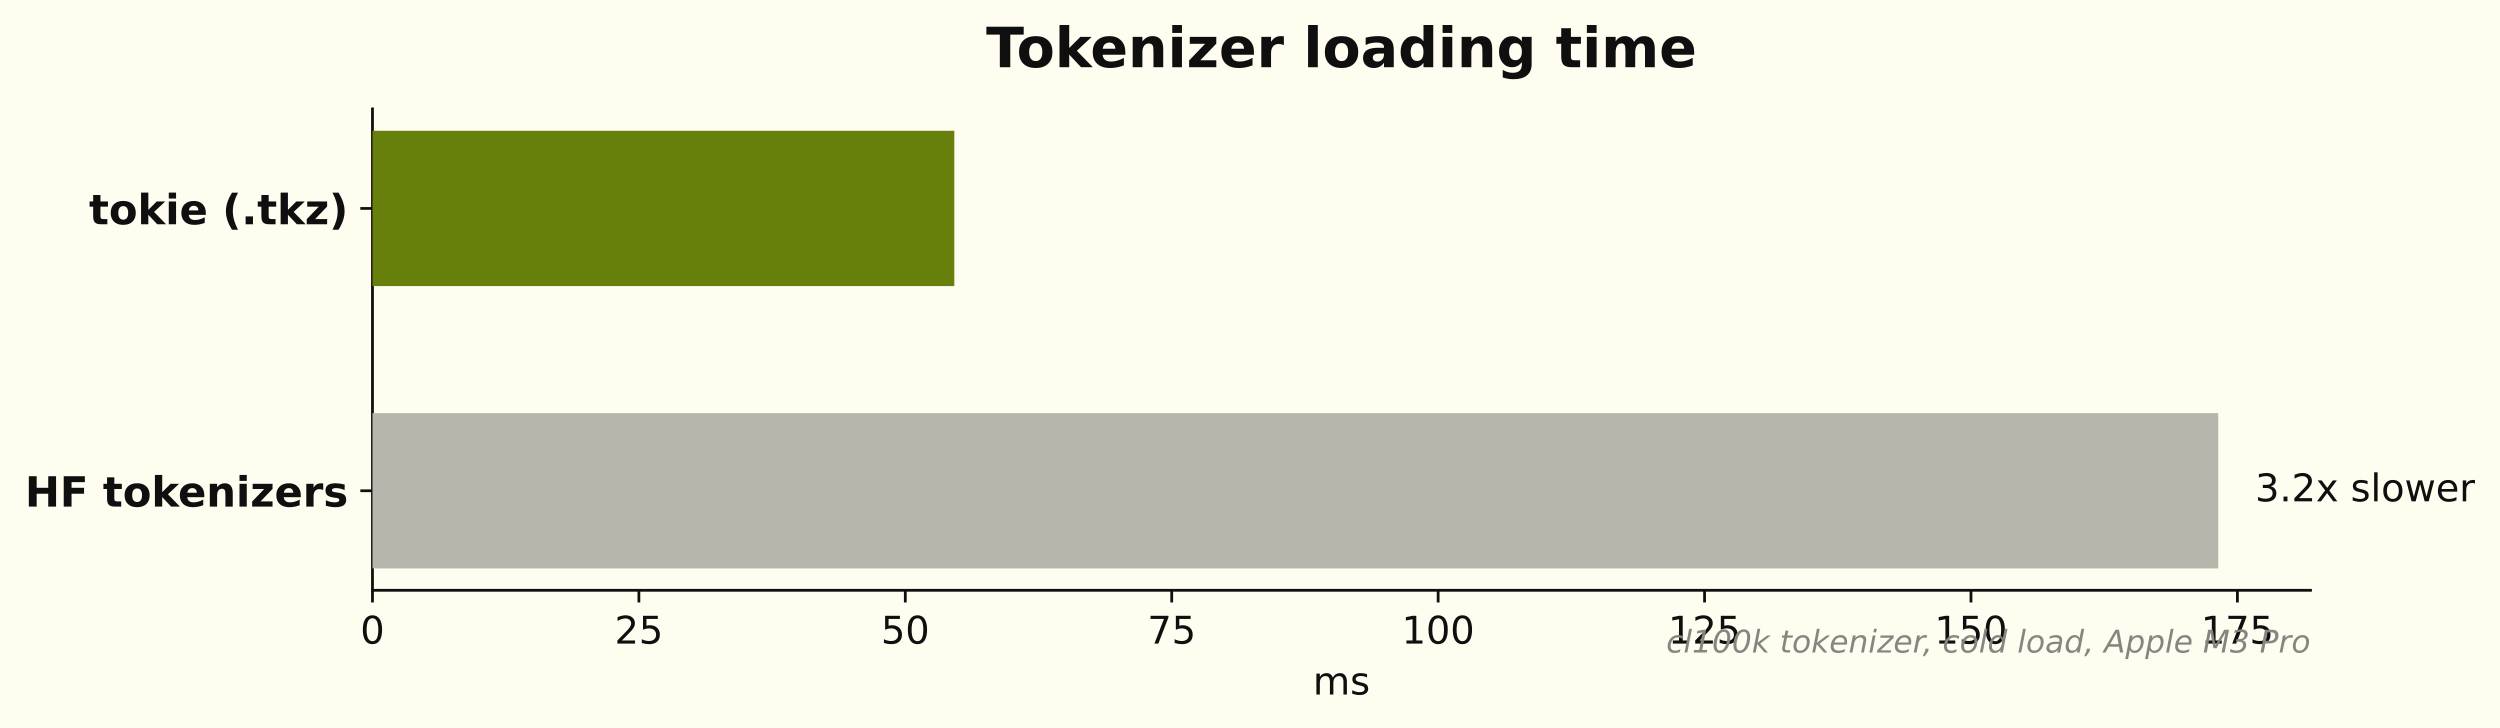
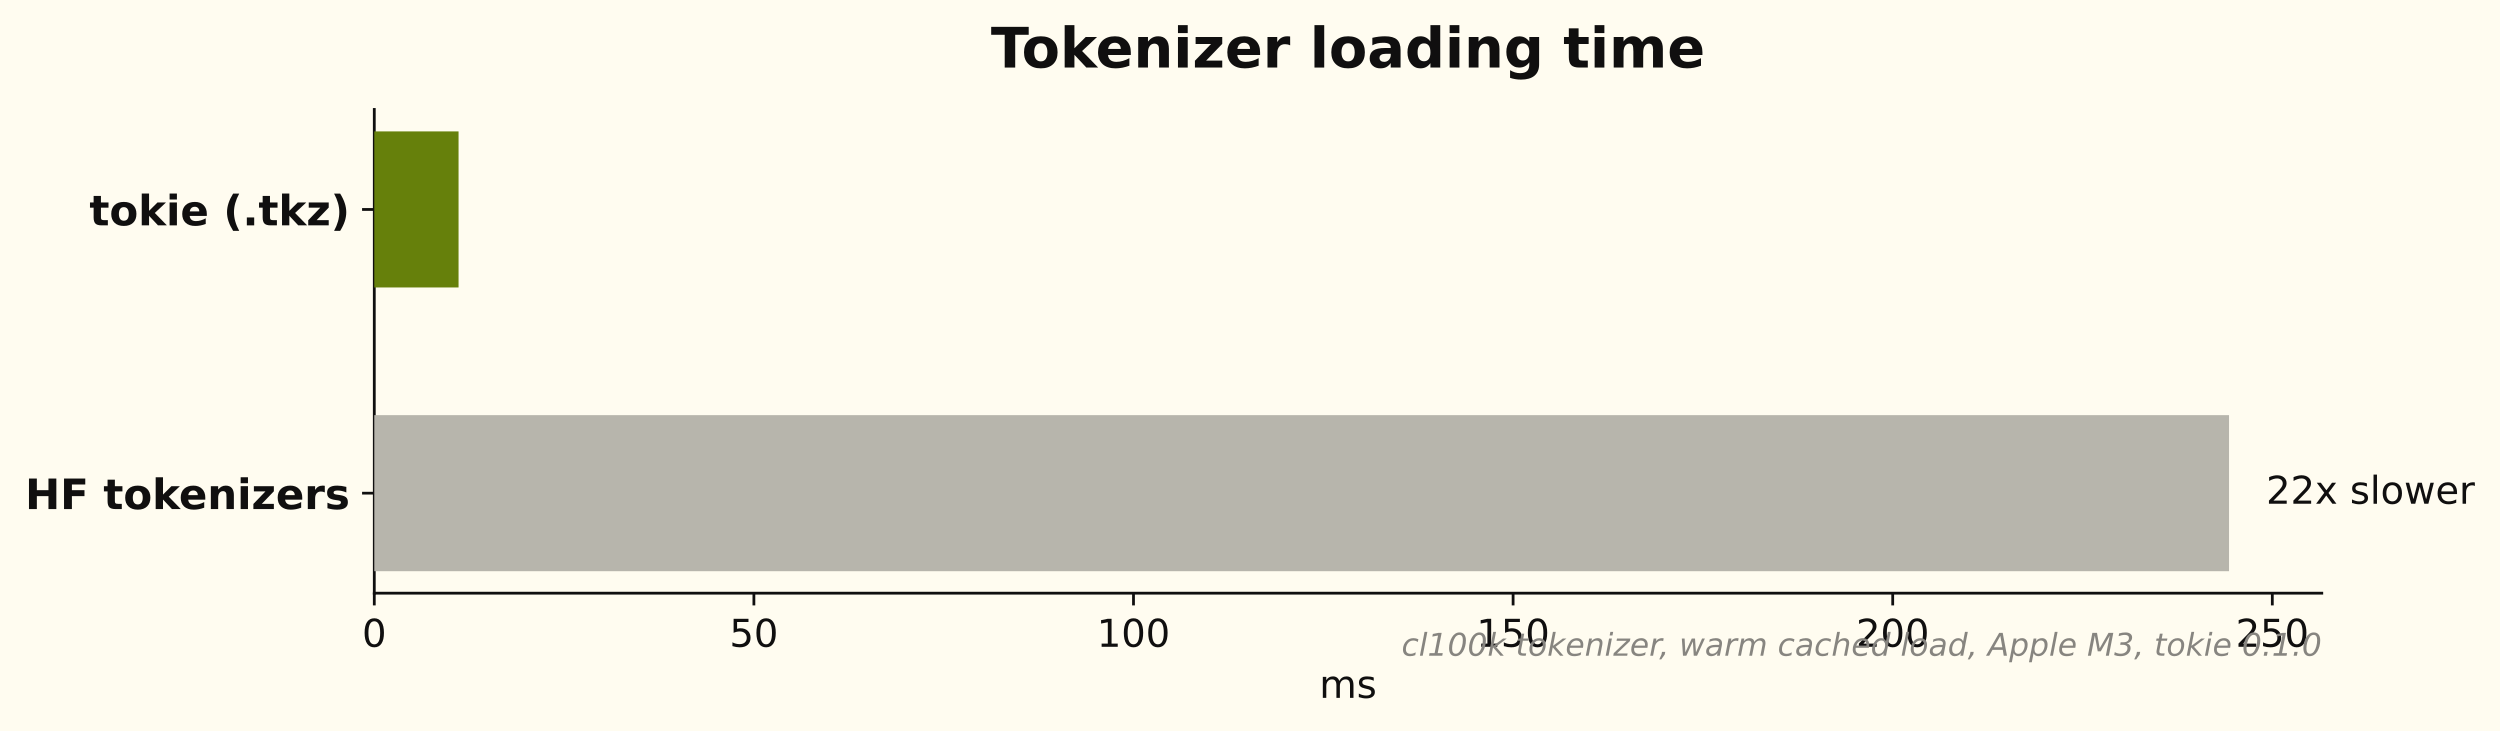
- <svg xmlns="http://www.w3.org/2000/svg" xmlns:xlink="http://www.w3.org/1999/xlink" width="719.802pt" height="209.449pt" viewBox="0 0 719.802 209.449" version="1.1">
+ <svg xmlns="http://www.w3.org/2000/svg" xmlns:xlink="http://www.w3.org/1999/xlink" width="716.306pt" height="209.449pt" viewBox="0 0 716.306 209.449" version="1.1">
  <defs>
    <style type="text/css">*{stroke-linejoin: round; stroke-linecap: butt}</style>
  </defs>
  <g id="figure_1">
    <g id="patch_1">
-       <path d="M 0 209.449  L 719.802 209.449  L 719.802 0  L 0 0  z " style="fill: #fffcf0" />
+       <path d="M 0 209.449  L 716.306 209.449  L 716.306 0  L 0 0  z " style="fill: #fffcf0" />
    </g>
    <g id="axes_1">
      <g id="patch_2">
        <path d="M 107.241 169.958  L 665.241 169.958  L 665.241 31.358  L 107.241 31.358  z " style="fill: #fffcf0" />
      </g>
      <g id="matplotlib.axis_1">
        <g id="xtick_1">
          <g id="line2d_1">
            <defs>
-               <path id="me0735b9b20" d="M 0 0  L 0 3.5  " style="stroke: #100f0f; stroke-width: 0.8" />
+               <path id="m405cd6189f" d="M 0 0  L 0 3.5  " style="stroke: #100f0f; stroke-width: 0.8" />
            </defs>
            <g>
-               <use xlink:href="#me0735b9b20" x="107.241" y="169.958" style="fill: #100f0f; stroke: #100f0f; stroke-width: 0.8" />
+               <use xlink:href="#m405cd6189f" x="107.241" y="169.958" style="fill: #100f0f; stroke: #100f0f; stroke-width: 0.8" />
            </g>
          </g>
          <g id="text_1">
            <g style="fill: #100f0f" transform="translate(103.7419 185.3158) scale(0.11 -0.11)">
              <defs>
                <path id="DejaVuSans-30" d="M 2034 4250  Q 1547 4250 1301 3770  Q 1056 3291 1056 2328  Q 1056 1369 1301 889  Q 1547 409 2034 409  Q 2525 409 2770 889  Q 3016 1369 3016 2328  Q 3016 3291 2770 3770  Q 2525 4250 2034 4250  z M 2034 4750  Q 2819 4750 3233 4129  Q 3647 3509 3647 2328  Q 3647 1150 3233 529  Q 2819 -91 2034 -91  Q 1250 -91 836 529  Q 422 1150 422 2328  Q 422 3509 836 4129  Q 1250 4750 2034 4750  z " transform="scale(0.015625)" />
              </defs>
              <use xlink:href="#DejaVuSans-30" />
            </g>
          </g>
        </g>
        <g id="xtick_2">
          <g id="line2d_2">
            <g>
-               <use xlink:href="#me0735b9b20" x="183.949" y="169.958" style="fill: #100f0f; stroke: #100f0f; stroke-width: 0.8" />
+               <use xlink:href="#m405cd6189f" x="216.007" y="169.958" style="fill: #100f0f; stroke: #100f0f; stroke-width: 0.8" />
            </g>
          </g>
          <g id="text_2">
-             <g style="fill: #100f0f" transform="translate(176.9499 185.3158) scale(0.11 -0.11)">
-               <defs>
-                 <path id="DejaVuSans-32" d="M 1228 531  L 3431 531  L 3431 0  L 469 0  L 469 531  Q 828 903 1448 1529  Q 2069 2156 2228 2338  Q 2531 2678 2651 2914  Q 2772 3150 2772 3378  Q 2772 3750 2511 3984  Q 2250 4219 1831 4219  Q 1534 4219 1204 4116  Q 875 4013 500 3803  L 500 4441  Q 881 4594 1212 4672  Q 1544 4750 1819 4750  Q 2544 4750 2975 4387  Q 3406 4025 3406 3419  Q 3406 3131 3298 2873  Q 3191 2616 2906 2266  Q 2828 2175 2409 1742  Q 1991 1309 1228 531  z " transform="scale(0.015625)" />
+             <g style="fill: #100f0f" transform="translate(209.0081 185.3158) scale(0.11 -0.11)">
+               <defs>
                <path id="DejaVuSans-35" d="M 691 4666  L 3169 4666  L 3169 4134  L 1269 4134  L 1269 2991  Q 1406 3038 1543 3061  Q 1681 3084 1819 3084  Q 2600 3084 3056 2656  Q 3513 2228 3513 1497  Q 3513 744 3044 326  Q 2575 -91 1722 -91  Q 1428 -91 1123 -41  Q 819 9 494 109  L 494 744  Q 775 591 1075 516  Q 1375 441 1709 441  Q 2250 441 2565 725  Q 2881 1009 2881 1497  Q 2881 1984 2565 2268  Q 2250 2553 1709 2553  Q 1456 2553 1204 2497  Q 953 2441 691 2322  L 691 4666  z " transform="scale(0.015625)" />
              </defs>
-               <use xlink:href="#DejaVuSans-32" />
-               <use xlink:href="#DejaVuSans-35" transform="translate(63.62305 0)" />
+               <use xlink:href="#DejaVuSans-35" />
+               <use xlink:href="#DejaVuSans-30" transform="translate(63.62305 0)" />
            </g>
          </g>
        </g>
        <g id="xtick_3">
          <g id="line2d_3">
            <g>
-               <use xlink:href="#me0735b9b20" x="260.656" y="169.958" style="fill: #100f0f; stroke: #100f0f; stroke-width: 0.8" />
+               <use xlink:href="#m405cd6189f" x="324.772" y="169.958" style="fill: #100f0f; stroke: #100f0f; stroke-width: 0.8" />
            </g>
          </g>
          <g id="text_3">
-             <g style="fill: #100f0f" transform="translate(253.6572 185.3158) scale(0.11 -0.11)">
-               <use xlink:href="#DejaVuSans-35" />
-               <use xlink:href="#DejaVuSans-30" transform="translate(63.62305 0)" />
-             </g>
-           </g>
-         </g>
-         <g id="xtick_4">
-           <g id="line2d_4">
-             <g>
-               <use xlink:href="#me0735b9b20" x="337.363" y="169.958" style="fill: #100f0f; stroke: #100f0f; stroke-width: 0.8" />
-             </g>
-           </g>
-           <g id="text_4">
-             <g style="fill: #100f0f" transform="translate(330.3646 185.3158) scale(0.11 -0.11)">
-               <defs>
-                 <path id="DejaVuSans-37" d="M 525 4666  L 3525 4666  L 3525 4397  L 1831 0  L 1172 0  L 2766 4134  L 525 4134  L 525 4666  z " transform="scale(0.015625)" />
-               </defs>
-               <use xlink:href="#DejaVuSans-37" />
-               <use xlink:href="#DejaVuSans-35" transform="translate(63.62305 0)" />
-             </g>
-           </g>
-         </g>
-         <g id="xtick_5">
-           <g id="line2d_5">
-             <g>
-               <use xlink:href="#me0735b9b20" x="414.071" y="169.958" style="fill: #100f0f; stroke: #100f0f; stroke-width: 0.8" />
-             </g>
-           </g>
-           <g id="text_5">
-             <g style="fill: #100f0f" transform="translate(403.5726 185.3158) scale(0.11 -0.11)">
+             <g style="fill: #100f0f" transform="translate(314.2743 185.3158) scale(0.11 -0.11)">
              <defs>
                <path id="DejaVuSans-31" d="M 794 531  L 1825 531  L 1825 4091  L 703 3866  L 703 4441  L 1819 4666  L 2450 4666  L 2450 531  L 3481 531  L 3481 0  L 794 0  L 794 531  z " transform="scale(0.015625)" />
              </defs>
              <use xlink:href="#DejaVuSans-31" />
              <use xlink:href="#DejaVuSans-30" transform="translate(63.62305 0)" />
              <use xlink:href="#DejaVuSans-30" transform="translate(127.2461 0)" />
            </g>
          </g>
        </g>
-         <g id="xtick_6">
-           <g id="line2d_6">
-             <g>
-               <use xlink:href="#me0735b9b20" x="490.778" y="169.958" style="fill: #100f0f; stroke: #100f0f; stroke-width: 0.8" />
-             </g>
-           </g>
-           <g id="text_6">
-             <g style="fill: #100f0f" transform="translate(480.2799 185.3158) scale(0.11 -0.11)">
-               <use xlink:href="#DejaVuSans-31" />
-               <use xlink:href="#DejaVuSans-32" transform="translate(63.62305 0)" />
-               <use xlink:href="#DejaVuSans-35" transform="translate(127.2461 0)" />
-             </g>
-           </g>
-         </g>
-         <g id="xtick_7">
-           <g id="line2d_7">
-             <g>
-               <use xlink:href="#me0735b9b20" x="567.485" y="169.958" style="fill: #100f0f; stroke: #100f0f; stroke-width: 0.8" />
-             </g>
-           </g>
-           <g id="text_7">
-             <g style="fill: #100f0f" transform="translate(556.9873 185.3158) scale(0.11 -0.11)">
+         <g id="xtick_4">
+           <g id="line2d_4">
+             <g>
+               <use xlink:href="#m405cd6189f" x="433.538" y="169.958" style="fill: #100f0f; stroke: #100f0f; stroke-width: 0.8" />
+             </g>
+           </g>
+           <g id="text_4">
+             <g style="fill: #100f0f" transform="translate(423.0398 185.3158) scale(0.11 -0.11)">
              <use xlink:href="#DejaVuSans-31" />
              <use xlink:href="#DejaVuSans-35" transform="translate(63.62305 0)" />
              <use xlink:href="#DejaVuSans-30" transform="translate(127.2461 0)" />
            </g>
          </g>
        </g>
-         <g id="xtick_8">
-           <g id="line2d_8">
-             <g>
-               <use xlink:href="#me0735b9b20" x="644.193" y="169.958" style="fill: #100f0f; stroke: #100f0f; stroke-width: 0.8" />
-             </g>
-           </g>
-           <g id="text_8">
-             <g style="fill: #100f0f" transform="translate(633.6946 185.3158) scale(0.11 -0.11)">
-               <use xlink:href="#DejaVuSans-31" />
-               <use xlink:href="#DejaVuSans-37" transform="translate(63.62305 0)" />
-               <use xlink:href="#DejaVuSans-35" transform="translate(127.2461 0)" />
-             </g>
-           </g>
-         </g>
-         <g id="text_9">
+         <g id="xtick_5">
+           <g id="line2d_5">
+             <g>
+               <use xlink:href="#m405cd6189f" x="542.304" y="169.958" style="fill: #100f0f; stroke: #100f0f; stroke-width: 0.8" />
+             </g>
+           </g>
+           <g id="text_5">
+             <g style="fill: #100f0f" transform="translate(531.8054 185.3158) scale(0.11 -0.11)">
+               <defs>
+                 <path id="DejaVuSans-32" d="M 1228 531  L 3431 531  L 3431 0  L 469 0  L 469 531  Q 828 903 1448 1529  Q 2069 2156 2228 2338  Q 2531 2678 2651 2914  Q 2772 3150 2772 3378  Q 2772 3750 2511 3984  Q 2250 4219 1831 4219  Q 1534 4219 1204 4116  Q 875 4013 500 3803  L 500 4441  Q 881 4594 1212 4672  Q 1544 4750 1819 4750  Q 2544 4750 2975 4387  Q 3406 4025 3406 3419  Q 3406 3131 3298 2873  Q 3191 2616 2906 2266  Q 2828 2175 2409 1742  Q 1991 1309 1228 531  z " transform="scale(0.015625)" />
+               </defs>
+               <use xlink:href="#DejaVuSans-32" />
+               <use xlink:href="#DejaVuSans-30" transform="translate(63.62305 0)" />
+               <use xlink:href="#DejaVuSans-30" transform="translate(127.2461 0)" />
+             </g>
+           </g>
+         </g>
+         <g id="xtick_6">
+           <g id="line2d_6">
+             <g>
+               <use xlink:href="#m405cd6189f" x="651.069" y="169.958" style="fill: #100f0f; stroke: #100f0f; stroke-width: 0.8" />
+             </g>
+           </g>
+           <g id="text_6">
+             <g style="fill: #100f0f" transform="translate(640.571 185.3158) scale(0.11 -0.11)">
+               <use xlink:href="#DejaVuSans-32" />
+               <use xlink:href="#DejaVuSans-35" transform="translate(63.62305 0)" />
+               <use xlink:href="#DejaVuSans-30" transform="translate(127.2461 0)" />
+             </g>
+           </g>
+         </g>
+         <g id="text_7">
          <g style="fill: #100f0f" transform="translate(378.0188 199.9617) scale(0.11 -0.11)">
            <defs>
              <path id="DejaVuSans-6d" d="M 3328 2828  Q 3544 3216 3844 3400  Q 4144 3584 4550 3584  Q 5097 3584 5394 3201  Q 5691 2819 5691 2113  L 5691 0  L 5113 0  L 5113 2094  Q 5113 2597 4934 2840  Q 4756 3084 4391 3084  Q 3944 3084 3684 2787  Q 3425 2491 3425 1978  L 3425 0  L 2847 0  L 2847 2094  Q 2847 2600 2669 2842  Q 2491 3084 2119 3084  Q 1678 3084 1418 2786  Q 1159 2488 1159 1978  L 1159 0  L 581 0  L 581 3500  L 1159 3500  L 1159 2956  Q 1356 3278 1631 3431  Q 1906 3584 2284 3584  Q 2666 3584 2933 3390  Q 3200 3197 3328 2828  z " transform="scale(0.015625)" />
              <path id="DejaVuSans-73" d="M 2834 3397  L 2834 2853  Q 2591 2978 2328 3040  Q 2066 3103 1784 3103  Q 1356 3103 1142 2972  Q 928 2841 928 2578  Q 928 2378 1081 2264  Q 1234 2150 1697 2047  L 1894 2003  Q 2506 1872 2764 1633  Q 3022 1394 3022 966  Q 3022 478 2636 193  Q 2250 -91 1575 -91  Q 1294 -91 989 -36  Q 684 19 347 128  L 347 722  Q 666 556 975 473  Q 1284 391 1588 391  Q 1994 391 2212 530  Q 2431 669 2431 922  Q 2431 1156 2273 1281  Q 2116 1406 1581 1522  L 1381 1569  Q 847 1681 609 1914  Q 372 2147 372 2553  Q 372 3047 722 3315  Q 1072 3584 1716 3584  Q 2034 3584 2315 3537  Q 2597 3491 2834 3397  z " transform="scale(0.015625)" />
            </defs>
            <use xlink:href="#DejaVuSans-6d" />
            <use xlink:href="#DejaVuSans-73" transform="translate(97.41211 0)" />
          </g>
        </g>
      </g>
      <g id="matplotlib.axis_2">
        <g id="ytick_1">
-           <g id="line2d_9">
+           <g id="line2d_7">
            <defs>
-               <path id="m77c0d392b8" d="M 0 0  L -3.5 0  " style="stroke: #100f0f; stroke-width: 0.8" />
+               <path id="mdc8de00a93" d="M 0 0  L -3.5 0  " style="stroke: #100f0f; stroke-width: 0.8" />
            </defs>
            <g>
-               <use xlink:href="#m77c0d392b8" x="107.241" y="60.012" style="fill: #100f0f; stroke: #100f0f; stroke-width: 0.8" />
-             </g>
-           </g>
-           <g id="text_10">
+               <use xlink:href="#mdc8de00a93" x="107.241" y="60.012" style="fill: #100f0f; stroke: #100f0f; stroke-width: 0.8" />
+             </g>
+           </g>
+           <g id="text_8">
            <g style="fill: #100f0f" transform="translate(25.62375 64.5714) scale(0.12 -0.12)">
              <defs>
                <path id="DejaVuSans-Bold-74" d="M 1759 4494  L 1759 3500  L 2913 3500  L 2913 2700  L 1759 2700  L 1759 1216  Q 1759 972 1856 886  Q 1953 800 2241 800  L 2816 800  L 2816 0  L 1856 0  Q 1194 0 917 276  Q 641 553 641 1216  L 641 2700  L 84 2700  L 84 3500  L 641 3500  L 641 4494  L 1759 4494  z " transform="scale(0.015625)" />
                <path id="DejaVuSans-Bold-6f" d="M 2203 2784  Q 1831 2784 1636 2517  Q 1441 2250 1441 1747  Q 1441 1244 1636 976  Q 1831 709 2203 709  Q 2569 709 2762 976  Q 2956 1244 2956 1747  Q 2956 2250 2762 2517  Q 2569 2784 2203 2784  z M 2203 3584  Q 3106 3584 3614 3096  Q 4122 2609 4122 1747  Q 4122 884 3614 396  Q 3106 -91 2203 -91  Q 1297 -91 786 396  Q 275 884 275 1747  Q 275 2609 786 3096  Q 1297 3584 2203 3584  z " transform="scale(0.015625)" />
                <path id="DejaVuSans-Bold-6b" d="M 538 4863  L 1656 4863  L 1656 2216  L 2944 3500  L 4244 3500  L 2534 1894  L 4378 0  L 3022 0  L 1656 1459  L 1656 0  L 538 0  L 538 4863  z " transform="scale(0.015625)" />
                <path id="DejaVuSans-Bold-69" d="M 538 3500  L 1656 3500  L 1656 0  L 538 0  L 538 3500  z M 538 4863  L 1656 4863  L 1656 3950  L 538 3950  L 538 4863  z " transform="scale(0.015625)" />
                <path id="DejaVuSans-Bold-65" d="M 4031 1759  L 4031 1441  L 1416 1441  Q 1456 1047 1700 850  Q 1944 653 2381 653  Q 2734 653 3104 758  Q 3475 863 3866 1075  L 3866 213  Q 3469 63 3072 -14  Q 2675 -91 2278 -91  Q 1328 -91 801 392  Q 275 875 275 1747  Q 275 2603 792 3093  Q 1309 3584 2216 3584  Q 3041 3584 3536 3087  Q 4031 2591 4031 1759  z M 2881 2131  Q 2881 2450 2695 2645  Q 2509 2841 2209 2841  Q 1884 2841 1681 2658  Q 1478 2475 1428 2131  L 2881 2131  z " transform="scale(0.015625)" />
                <path id="DejaVuSans-Bold-20" transform="scale(0.015625)" />
                <path id="DejaVuSans-Bold-28" d="M 2413 -844  L 1484 -844  Q 1006 -72 778 623  Q 550 1319 550 2003  Q 550 2688 779 3389  Q 1009 4091 1484 4856  L 2413 4856  Q 2013 4116 1813 3408  Q 1613 2700 1613 2009  Q 1613 1319 1811 609  Q 2009 -100 2413 -844  z " transform="scale(0.015625)" />
                <path id="DejaVuSans-Bold-2e" d="M 653 1209  L 1778 1209  L 1778 0  L 653 0  L 653 1209  z " transform="scale(0.015625)" />
                <path id="DejaVuSans-Bold-7a" d="M 366 3500  L 3419 3500  L 3419 2719  L 1575 800  L 3419 800  L 3419 0  L 288 0  L 288 781  L 2131 2700  L 366 2700  L 366 3500  z " transform="scale(0.015625)" />
                <path id="DejaVuSans-Bold-29" d="M 513 -844  Q 913 -100 1113 609  Q 1313 1319 1313 2009  Q 1313 2700 1113 3408  Q 913 4116 513 4856  L 1441 4856  Q 1916 4091 2145 3389  Q 2375 2688 2375 2003  Q 2375 1319 2147 623  Q 1919 -72 1441 -844  L 513 -844  z " transform="scale(0.015625)" />
              </defs>
              <use xlink:href="#DejaVuSans-Bold-74" />
              <use xlink:href="#DejaVuSans-Bold-6f" transform="translate(47.80273 0)" />
              <use xlink:href="#DejaVuSans-Bold-6b" transform="translate(116.5039 0)" />
              <use xlink:href="#DejaVuSans-Bold-69" transform="translate(183.0078 0)" />
              <use xlink:href="#DejaVuSans-Bold-65" transform="translate(217.2852 0)" />
              <use xlink:href="#DejaVuSans-Bold-20" transform="translate(285.1074 0)" />
              <use xlink:href="#DejaVuSans-Bold-28" transform="translate(319.9219 0)" />
              <use xlink:href="#DejaVuSans-Bold-2e" transform="translate(365.625 0)" />
              <use xlink:href="#DejaVuSans-Bold-74" transform="translate(403.6133 0)" />
              <use xlink:href="#DejaVuSans-Bold-6b" transform="translate(451.416 0)" />
              <use xlink:href="#DejaVuSans-Bold-7a" transform="translate(517.9199 0)" />
              <use xlink:href="#DejaVuSans-Bold-29" transform="translate(576.123 0)" />
            </g>
          </g>
        </g>
        <g id="ytick_2">
-           <g id="line2d_10">
-             <g>
-               <use xlink:href="#m77c0d392b8" x="107.241" y="141.303" style="fill: #100f0f; stroke: #100f0f; stroke-width: 0.8" />
-             </g>
-           </g>
-           <g id="text_11">
+           <g id="line2d_8">
+             <g>
+               <use xlink:href="#mdc8de00a93" x="107.241" y="141.303" style="fill: #100f0f; stroke: #100f0f; stroke-width: 0.8" />
+             </g>
+           </g>
+           <g id="text_9">
            <g style="fill: #100f0f" transform="translate(7.2 145.8617) scale(0.12 -0.12)">
              <defs>
                <path id="DejaVuSans-Bold-48" d="M 588 4666  L 1791 4666  L 1791 2888  L 3566 2888  L 3566 4666  L 4769 4666  L 4769 0  L 3566 0  L 3566 1978  L 1791 1978  L 1791 0  L 588 0  L 588 4666  z " transform="scale(0.015625)" />
                <path id="DejaVuSans-Bold-46" d="M 588 4666  L 3834 4666  L 3834 3756  L 1791 3756  L 1791 2888  L 3713 2888  L 3713 1978  L 1791 1978  L 1791 0  L 588 0  L 588 4666  z " transform="scale(0.015625)" />
                <path id="DejaVuSans-Bold-6e" d="M 4056 2131  L 4056 0  L 2931 0  L 2931 347  L 2931 1631  Q 2931 2084 2911 2256  Q 2891 2428 2841 2509  Q 2775 2619 2662 2680  Q 2550 2741 2406 2741  Q 2056 2741 1856 2470  Q 1656 2200 1656 1722  L 1656 0  L 538 0  L 538 3500  L 1656 3500  L 1656 2988  Q 1909 3294 2193 3439  Q 2478 3584 2822 3584  Q 3428 3584 3742 3212  Q 4056 2841 4056 2131  z " transform="scale(0.015625)" />
                <path id="DejaVuSans-Bold-72" d="M 3138 2547  Q 2991 2616 2845 2648  Q 2700 2681 2553 2681  Q 2122 2681 1889 2404  Q 1656 2128 1656 1613  L 1656 0  L 538 0  L 538 3500  L 1656 3500  L 1656 2925  Q 1872 3269 2151 3426  Q 2431 3584 2822 3584  Q 2878 3584 2943 3579  Q 3009 3575 3134 3559  L 3138 2547  z " transform="scale(0.015625)" />
                <path id="DejaVuSans-Bold-73" d="M 3272 3391  L 3272 2541  Q 2913 2691 2578 2766  Q 2244 2841 1947 2841  Q 1628 2841 1473 2761  Q 1319 2681 1319 2516  Q 1319 2381 1436 2309  Q 1553 2238 1856 2203  L 2053 2175  Q 2913 2066 3209 1816  Q 3506 1566 3506 1031  Q 3506 472 3093 190  Q 2681 -91 1863 -91  Q 1516 -91 1145 -36  Q 775 19 384 128  L 384 978  Q 719 816 1070 734  Q 1422 653 1784 653  Q 2113 653 2278 743  Q 2444 834 2444 1013  Q 2444 1163 2330 1236  Q 2216 1309 1875 1350  L 1678 1375  Q 931 1469 631 1722  Q 331 1975 331 2491  Q 331 3047 712 3315  Q 1094 3584 1881 3584  Q 2191 3584 2531 3537  Q 2872 3491 3272 3391  z " transform="scale(0.015625)" />
              </defs>
              <use xlink:href="#DejaVuSans-Bold-48" />
              <use xlink:href="#DejaVuSans-Bold-46" transform="translate(83.69141 0)" />
              <use xlink:href="#DejaVuSans-Bold-20" transform="translate(152.002 0)" />
              <use xlink:href="#DejaVuSans-Bold-74" transform="translate(186.8164 0)" />
              <use xlink:href="#DejaVuSans-Bold-6f" transform="translate(234.6191 0)" />
              <use xlink:href="#DejaVuSans-Bold-6b" transform="translate(303.3203 0)" />
              <use xlink:href="#DejaVuSans-Bold-65" transform="translate(367.1992 0)" />
              <use xlink:href="#DejaVuSans-Bold-6e" transform="translate(435.0215 0)" />
              <use xlink:href="#DejaVuSans-Bold-69" transform="translate(506.2129 0)" />
              <use xlink:href="#DejaVuSans-Bold-7a" transform="translate(540.4902 0)" />
              <use xlink:href="#DejaVuSans-Bold-65" transform="translate(598.6934 0)" />
              <use xlink:href="#DejaVuSans-Bold-72" transform="translate(666.5156 0)" />
              <use xlink:href="#DejaVuSans-Bold-73" transform="translate(715.832 0)" />
            </g>
          </g>
        </g>
      </g>
      <g id="patch_3">
        <path d="M 107.241 169.958  L 107.241 31.358  " style="fill: none; stroke: #100f0f; stroke-width: 0.8; stroke-linejoin: miter; stroke-linecap: square" />
      </g>
      <g id="patch_4">
        <path d="M 107.241 169.958  L 665.241 169.958  " style="fill: none; stroke: #100f0f; stroke-width: 0.8; stroke-linejoin: miter; stroke-linecap: square" />
      </g>
      <g id="patch_5">
-         <path d="M 107.241 37.657  L 274.77 37.657  L 274.77 82.367  L 107.241 82.367  z " clip-path="url(#pfc7c81d314)" style="fill: #66800b" />
+         <path d="M 107.241 37.657  L 131.387 37.657  L 131.387 82.367  L 107.241 82.367  z " clip-path="url(#p22a12a3cf0)" style="fill: #66800b" />
      </g>
      <g id="patch_6">
-         <path d="M 107.241 118.948  L 638.67 118.948  L 638.67 163.657  L 107.241 163.657  z " clip-path="url(#pfc7c81d314)" style="fill: #b7b5ac" />
-       </g>
-       <g id="text_12">
+         <path d="M 107.241 118.948  L 638.67 118.948  L 638.67 163.657  L 107.241 163.657  z " clip-path="url(#p22a12a3cf0)" style="fill: #b7b5ac" />
+       </g>
+       <g id="text_10">
        <g style="fill: #100f0f" transform="translate(649.2984 144.338) scale(0.11 -0.11)">
          <defs>
-             <path id="DejaVuSans-33" d="M 2597 2516  Q 3050 2419 3304 2112  Q 3559 1806 3559 1356  Q 3559 666 3084 287  Q 2609 -91 1734 -91  Q 1441 -91 1130 -33  Q 819 25 488 141  L 488 750  Q 750 597 1062 519  Q 1375 441 1716 441  Q 2309 441 2620 675  Q 2931 909 2931 1356  Q 2931 1769 2642 2001  Q 2353 2234 1838 2234  L 1294 2234  L 1294 2753  L 1863 2753  Q 2328 2753 2575 2939  Q 2822 3125 2822 3475  Q 2822 3834 2567 4026  Q 2313 4219 1838 4219  Q 1578 4219 1281 4162  Q 984 4106 628 3988  L 628 4550  Q 988 4650 1302 4700  Q 1616 4750 1894 4750  Q 2613 4750 3031 4423  Q 3450 4097 3450 3541  Q 3450 3153 3228 2886  Q 3006 2619 2597 2516  z " transform="scale(0.015625)" />
-             <path id="DejaVuSans-2e" d="M 684 794  L 1344 794  L 1344 0  L 684 0  L 684 794  z " transform="scale(0.015625)" />
            <path id="DejaVuSans-78" d="M 3513 3500  L 2247 1797  L 3578 0  L 2900 0  L 1881 1375  L 863 0  L 184 0  L 1544 1831  L 300 3500  L 978 3500  L 1906 2253  L 2834 3500  L 3513 3500  z " transform="scale(0.015625)" />
            <path id="DejaVuSans-20" transform="scale(0.015625)" />
            <path id="DejaVuSans-6c" d="M 603 4863  L 1178 4863  L 1178 0  L 603 0  L 603 4863  z " transform="scale(0.015625)" />
            <path id="DejaVuSans-6f" d="M 1959 3097  Q 1497 3097 1228 2736  Q 959 2375 959 1747  Q 959 1119 1226 758  Q 1494 397 1959 397  Q 2419 397 2687 759  Q 2956 1122 2956 1747  Q 2956 2369 2687 2733  Q 2419 3097 1959 3097  z M 1959 3584  Q 2709 3584 3137 3096  Q 3566 2609 3566 1747  Q 3566 888 3137 398  Q 2709 -91 1959 -91  Q 1206 -91 779 398  Q 353 888 353 1747  Q 353 2609 779 3096  Q 1206 3584 1959 3584  z " transform="scale(0.015625)" />
            <path id="DejaVuSans-77" d="M 269 3500  L 844 3500  L 1563 769  L 2278 3500  L 2956 3500  L 3675 769  L 4391 3500  L 4966 3500  L 4050 0  L 3372 0  L 2619 2869  L 1863 0  L 1184 0  L 269 3500  z " transform="scale(0.015625)" />
            <path id="DejaVuSans-65" d="M 3597 1894  L 3597 1613  L 953 1613  Q 991 1019 1311 708  Q 1631 397 2203 397  Q 2534 397 2845 478  Q 3156 559 3463 722  L 3463 178  Q 3153 47 2828 -22  Q 2503 -91 2169 -91  Q 1331 -91 842 396  Q 353 884 353 1716  Q 353 2575 817 3079  Q 1281 3584 2069 3584  Q 2775 3584 3186 3129  Q 3597 2675 3597 1894  z M 3022 2063  Q 3016 2534 2758 2815  Q 2500 3097 2075 3097  Q 1594 3097 1305 2825  Q 1016 2553 972 2059  L 3022 2063  z " transform="scale(0.015625)" />
            <path id="DejaVuSans-72" d="M 2631 2963  Q 2534 3019 2420 3045  Q 2306 3072 2169 3072  Q 1681 3072 1420 2755  Q 1159 2438 1159 1844  L 1159 0  L 581 0  L 581 3500  L 1159 3500  L 1159 2956  Q 1341 3275 1631 3429  Q 1922 3584 2338 3584  Q 2397 3584 2469 3576  Q 2541 3569 2628 3553  L 2631 2963  z " transform="scale(0.015625)" />
          </defs>
-           <use xlink:href="#DejaVuSans-33" />
-           <use xlink:href="#DejaVuSans-2e" transform="translate(63.62305 0)" />
-           <use xlink:href="#DejaVuSans-32" transform="translate(95.41016 0)" />
-           <use xlink:href="#DejaVuSans-78" transform="translate(159.0332 0)" />
-           <use xlink:href="#DejaVuSans-20" transform="translate(218.2129 0)" />
-           <use xlink:href="#DejaVuSans-73" transform="translate(250 0)" />
-           <use xlink:href="#DejaVuSans-6c" transform="translate(302.0996 0)" />
-           <use xlink:href="#DejaVuSans-6f" transform="translate(329.8828 0)" />
-           <use xlink:href="#DejaVuSans-77" transform="translate(391.0645 0)" />
-           <use xlink:href="#DejaVuSans-65" transform="translate(472.8516 0)" />
-           <use xlink:href="#DejaVuSans-72" transform="translate(534.375 0)" />
-         </g>
-       </g>
-       <g id="text_13">
-         <g style="fill: #878580" transform="translate(479.7386 187.8841) scale(0.09 -0.09)">
+           <use xlink:href="#DejaVuSans-32" />
+           <use xlink:href="#DejaVuSans-32" transform="translate(63.62305 0)" />
+           <use xlink:href="#DejaVuSans-78" transform="translate(127.2461 0)" />
+           <use xlink:href="#DejaVuSans-20" transform="translate(186.4258 0)" />
+           <use xlink:href="#DejaVuSans-73" transform="translate(218.2129 0)" />
+           <use xlink:href="#DejaVuSans-6c" transform="translate(270.3125 0)" />
+           <use xlink:href="#DejaVuSans-6f" transform="translate(298.0957 0)" />
+           <use xlink:href="#DejaVuSans-77" transform="translate(359.2773 0)" />
+           <use xlink:href="#DejaVuSans-65" transform="translate(441.0645 0)" />
+           <use xlink:href="#DejaVuSans-72" transform="translate(502.5879 0)" />
+         </g>
+       </g>
+       <g id="text_11">
+         <g style="fill: #878580" transform="translate(401.5666 187.8841) scale(0.09 -0.09)">
          <defs>
            <path id="DejaVuSans-Oblique-63" d="M 3431 3366  L 3316 2797  Q 3109 2947 2876 3022  Q 2644 3097 2394 3097  Q 2119 3097 1870 3000  Q 1622 2903 1453 2725  Q 1184 2453 1037 2087  Q 891 1722 891 1331  Q 891 859 1127 628  Q 1363 397 1844 397  Q 2081 397 2348 469  Q 2616 541 2906 684  L 2797 116  Q 2547 13 2283 -39  Q 2019 -91 1741 -91  Q 1044 -91 669 257  Q 294 606 294 1253  Q 294 1797 489 2255  Q 684 2713 1069 3078  Q 1331 3328 1684 3456  Q 2038 3584 2456 3584  Q 2700 3584 2940 3529  Q 3181 3475 3431 3366  z " transform="scale(0.015625)" />
            <path id="DejaVuSans-Oblique-6c" d="M 1172 4863  L 1747 4863  L 800 0  L 225 0  L 1172 4863  z " transform="scale(0.015625)" />
            <path id="DejaVuSans-Oblique-31" d="M 416 531  L 1447 531  L 2144 4122  L 978 3897  L 1088 4441  L 2247 4666  L 2881 4666  L 2075 531  L 3103 531  L 3003 0  L 313 0  L 416 531  z " transform="scale(0.015625)" />
            <path id="DejaVuSans-Oblique-30" d="M 2444 4750  Q 3078 4750 3414 4328  Q 3750 3906 3750 3116  Q 3750 2516 3592 1923  Q 3434 1331 3150 863  Q 2859 394 2467 151  Q 2075 -91 1600 -91  Q 988 -91 653 334  Q 319 759 319 1544  Q 319 2138 480 2733  Q 641 3328 928 3794  Q 1216 4263 1602 4506  Q 1988 4750 2444 4750  z M 2406 4250  Q 2169 4250 1955 4123  Q 1741 3997 1569 3750  Q 1281 3338 1111 2720  Q 941 2103 941 1453  Q 941 938 1123 673  Q 1306 409 1663 409  Q 1913 409 2125 536  Q 2338 663 2509 909  Q 2794 1319 2961 1936  Q 3128 2553 3128 3206  Q 3128 3722 2945 3986  Q 2763 4250 2406 4250  z " transform="scale(0.015625)" />
            <path id="DejaVuSans-Oblique-6b" d="M 1172 4863  L 1747 4863  L 1197 2028  L 3169 3500  L 3916 3500  L 1716 1825  L 3322 0  L 2625 0  L 1131 1709  L 800 0  L 225 0  L 1172 4863  z " transform="scale(0.015625)" />
            <path id="DejaVuSans-Oblique-20" transform="scale(0.015625)" />
            <path id="DejaVuSans-Oblique-74" d="M 2706 3500  L 2619 3053  L 1472 3053  L 1100 1153  Q 1081 1047 1072 975  Q 1063 903 1063 863  Q 1063 663 1183 572  Q 1303 481 1569 481  L 2150 481  L 2053 0  L 1503 0  Q 991 0 739 200  Q 488 400 488 806  Q 488 878 497 964  Q 506 1050 525 1153  L 897 3053  L 409 3053  L 500 3500  L 978 3500  L 1172 4494  L 1747 4494  L 1556 3500  L 2706 3500  z " transform="scale(0.015625)" />
            <path id="DejaVuSans-Oblique-6f" d="M 1625 -91  Q 1009 -91 651 289  Q 294 669 294 1325  Q 294 1706 417 2101  Q 541 2497 738 2766  Q 1047 3184 1428 3384  Q 1809 3584 2291 3584  Q 2888 3584 3255 3212  Q 3622 2841 3622 2241  Q 3622 1825 3500 1412  Q 3378 1000 3181 728  Q 2875 309 2494 109  Q 2113 -91 1625 -91  z M 891 1344  Q 891 869 1089 633  Q 1288 397 1691 397  Q 2269 397 2648 901  Q 3028 1406 3028 2181  Q 3028 2634 2825 2865  Q 2622 3097 2228 3097  Q 1903 3097 1650 2945  Q 1397 2794 1197 2484  Q 1050 2253 970 1956  Q 891 1659 891 1344  z " transform="scale(0.015625)" />
            <path id="DejaVuSans-Oblique-65" d="M 3078 2063  Q 3088 2113 3092 2166  Q 3097 2219 3097 2272  Q 3097 2653 2873 2875  Q 2650 3097 2266 3097  Q 1838 3097 1509 2826  Q 1181 2556 1013 2059  L 3078 2063  z M 3578 1613  L 903 1613  Q 884 1494 878 1425  Q 872 1356 872 1306  Q 872 872 1139 634  Q 1406 397 1894 397  Q 2269 397 2603 481  Q 2938 566 3225 728  L 3116 159  Q 2806 34 2476 -28  Q 2147 -91 1806 -91  Q 1078 -91 686 257  Q 294 606 294 1247  Q 294 1794 489 2264  Q 684 2734 1063 3103  Q 1306 3334 1642 3459  Q 1978 3584 2356 3584  Q 2950 3584 3301 3228  Q 3653 2872 3653 2272  Q 3653 2128 3634 1964  Q 3616 1800 3578 1613  z " transform="scale(0.015625)" />
            <path id="DejaVuSans-Oblique-6e" d="M 3566 2113  L 3156 0  L 2578 0  L 2988 2091  Q 3016 2238 3031 2350  Q 3047 2463 3047 2528  Q 3047 2791 2881 2937  Q 2716 3084 2419 3084  Q 1956 3084 1622 2776  Q 1288 2469 1184 1941  L 800 0  L 225 0  L 903 3500  L 1478 3500  L 1363 2950  Q 1603 3253 1940 3418  Q 2278 3584 2650 3584  Q 3113 3584 3367 3334  Q 3622 3084 3622 2631  Q 3622 2519 3608 2391  Q 3594 2263 3566 2113  z " transform="scale(0.015625)" />
            <path id="DejaVuSans-Oblique-69" d="M 1172 4863  L 1747 4863  L 1606 4134  L 1031 4134  L 1172 4863  z M 909 3500  L 1484 3500  L 800 0  L 225 0  L 909 3500  z " transform="scale(0.015625)" />
            <path id="DejaVuSans-Oblique-7a" d="M 744 3500  L 3475 3500  L 3372 2975  L 738 459  L 2913 459  L 2822 0  L -19 0  L 84 525  L 2719 3041  L 653 3041  L 744 3500  z " transform="scale(0.015625)" />
            <path id="DejaVuSans-Oblique-72" d="M 2853 2969  Q 2766 3016 2653 3041  Q 2541 3066 2413 3066  Q 1953 3066 1609 2717  Q 1266 2369 1153 1784  L 800 0  L 225 0  L 909 3500  L 1484 3500  L 1375 2956  Q 1603 3259 1920 3421  Q 2238 3584 2597 3584  Q 2691 3584 2781 3573  Q 2872 3563 2963 3538  L 2853 2969  z " transform="scale(0.015625)" />
            <path id="DejaVuSans-Oblique-2c" d="M 575 794  L 1234 794  L 1131 256  L 422 -744  L 19 -744  L 469 256  L 575 794  z " transform="scale(0.015625)" />
+             <path id="DejaVuSans-Oblique-77" d="M 544 3500  L 1113 3500  L 1259 684  L 2566 3500  L 3231 3500  L 3425 684  L 4666 3500  L 5241 3500  L 3641 0  L 2969 0  L 2797 2900  L 1459 0  L 781 0  L 544 3500  z " transform="scale(0.015625)" />
+             <path id="DejaVuSans-Oblique-61" d="M 3438 1997  L 3047 0  L 2472 0  L 2578 531  Q 2325 219 2001 64  Q 1678 -91 1281 -91  Q 834 -91 548 182  Q 263 456 263 884  Q 263 1497 752 1853  Q 1241 2209 2100 2209  L 2900 2209  L 2931 2363  Q 2938 2388 2941 2417  Q 2944 2447 2944 2509  Q 2944 2788 2717 2942  Q 2491 3097 2081 3097  Q 1800 3097 1504 3025  Q 1209 2953 897 2809  L 997 3341  Q 1322 3463 1633 3523  Q 1944 3584 2234 3584  Q 2853 3584 3176 3315  Q 3500 3047 3500 2534  Q 3500 2431 3484 2292  Q 3469 2153 3438 1997  z M 2816 1759  L 2241 1759  Q 1534 1759 1195 1570  Q 856 1381 856 984  Q 856 709 1029 553  Q 1203 397 1509 397  Q 1978 397 2328 733  Q 2678 1069 2791 1631  L 2816 1759  z " transform="scale(0.015625)" />
+             <path id="DejaVuSans-Oblique-6d" d="M 5747 2113  L 5338 0  L 4763 0  L 5166 2094  Q 5191 2228 5203 2325  Q 5216 2422 5216 2491  Q 5216 2772 5059 2928  Q 4903 3084 4622 3084  Q 4203 3084 3875 2770  Q 3547 2456 3450 1953  L 3066 0  L 2491 0  L 2900 2094  Q 2925 2209 2937 2307  Q 2950 2406 2950 2484  Q 2950 2769 2794 2926  Q 2638 3084 2363 3084  Q 1938 3084 1609 2770  Q 1281 2456 1184 1953  L 800 0  L 225 0  L 909 3500  L 1484 3500  L 1375 2956  Q 1609 3263 1923 3423  Q 2238 3584 2597 3584  Q 2978 3584 3223 3384  Q 3469 3184 3519 2828  Q 3781 3197 4126 3390  Q 4472 3584 4856 3584  Q 5306 3584 5551 3325  Q 5797 3066 5797 2591  Q 5797 2488 5784 2364  Q 5772 2241 5747 2113  z " transform="scale(0.015625)" />
+             <path id="DejaVuSans-Oblique-68" d="M 3566 2113  L 3156 0  L 2578 0  L 2988 2091  Q 3016 2238 3031 2350  Q 3047 2463 3047 2528  Q 3047 2791 2881 2937  Q 2716 3084 2419 3084  Q 1956 3084 1617 2771  Q 1278 2459 1178 1941  L 800 0  L 225 0  L 1172 4863  L 1747 4863  L 1375 2950  Q 1594 3244 1934 3414  Q 2275 3584 2650 3584  Q 3113 3584 3367 3334  Q 3622 3084 3622 2631  Q 3622 2519 3608 2391  Q 3594 2263 3566 2113  z " transform="scale(0.015625)" />
            <path id="DejaVuSans-Oblique-64" d="M 2675 525  Q 2444 222 2128 65  Q 1813 -91 1428 -91  Q 903 -91 598 267  Q 294 625 294 1247  Q 294 1766 478 2236  Q 663 2706 1013 3078  Q 1244 3325 1534 3454  Q 1825 3584 2144 3584  Q 2481 3584 2739 3421  Q 2997 3259 3138 2956  L 3513 4863  L 4091 4863  L 3144 0  L 2566 0  L 2675 525  z M 891 1350  Q 891 897 1095 644  Q 1300 391 1663 391  Q 1931 391 2161 520  Q 2391 650 2566 903  Q 2750 1166 2856 1509  Q 2963 1853 2963 2188  Q 2963 2622 2758 2865  Q 2553 3109 2194 3109  Q 1922 3109 1687 2981  Q 1453 2853 1288 2613  Q 1106 2353 998 2009  Q 891 1666 891 1350  z " transform="scale(0.015625)" />
-             <path id="DejaVuSans-Oblique-61" d="M 3438 1997  L 3047 0  L 2472 0  L 2578 531  Q 2325 219 2001 64  Q 1678 -91 1281 -91  Q 834 -91 548 182  Q 263 456 263 884  Q 263 1497 752 1853  Q 1241 2209 2100 2209  L 2900 2209  L 2931 2363  Q 2938 2388 2941 2417  Q 2944 2447 2944 2509  Q 2944 2788 2717 2942  Q 2491 3097 2081 3097  Q 1800 3097 1504 3025  Q 1209 2953 897 2809  L 997 3341  Q 1322 3463 1633 3523  Q 1944 3584 2234 3584  Q 2853 3584 3176 3315  Q 3500 3047 3500 2534  Q 3500 2431 3484 2292  Q 3469 2153 3438 1997  z M 2816 1759  L 2241 1759  Q 1534 1759 1195 1570  Q 856 1381 856 984  Q 856 709 1029 553  Q 1203 397 1509 397  Q 1978 397 2328 733  Q 2678 1069 2791 1631  L 2816 1759  z " transform="scale(0.015625)" />
            <path id="DejaVuSans-Oblique-41" d="M 2356 4666  L 3072 4666  L 3938 0  L 3278 0  L 3084 1197  L 984 1197  L 325 0  L -341 0  L 2356 4666  z M 2584 4044  L 1275 1722  L 2988 1722  L 2584 4044  z " transform="scale(0.015625)" />
            <path id="DejaVuSans-Oblique-70" d="M 3175 2156  Q 3175 2616 2975 2859  Q 2775 3103 2400 3103  Q 2144 3103 1911 2972  Q 1678 2841 1497 2591  Q 1319 2344 1212 1994  Q 1106 1644 1106 1300  Q 1106 863 1306 627  Q 1506 391 1875 391  Q 2147 391 2380 519  Q 2613 647 2778 891  Q 2956 1147 3065 1494  Q 3175 1841 3175 2156  z M 1394 2969  Q 1625 3272 1939 3428  Q 2253 3584 2638 3584  Q 3175 3584 3472 3232  Q 3769 2881 3769 2247  Q 3769 1728 3584 1258  Q 3400 788 3053 416  Q 2822 169 2531 39  Q 2241 -91 1919 -91  Q 1547 -91 1294 64  Q 1041 219 916 525  L 556 -1331  L -19 -1331  L 922 3500  L 1497 3500  L 1394 2969  z " transform="scale(0.015625)" />
            <path id="DejaVuSans-Oblique-4d" d="M 1081 4666  L 2028 4666  L 2572 1522  L 4378 4666  L 5350 4666  L 4441 0  L 3828 0  L 4622 4091  L 2791 897  L 2175 897  L 1581 4103  L 788 0  L 172 0  L 1081 4666  z " transform="scale(0.015625)" />
            <path id="DejaVuSans-Oblique-33" d="M 1013 4550  Q 1356 4650 1679 4700  Q 2003 4750 2316 4750  Q 2934 4750 3296 4475  Q 3659 4200 3659 3738  Q 3659 3284 3373 2959  Q 3088 2634 2584 2516  Q 2978 2403 3162 2165  Q 3347 1928 3347 1538  Q 3347 1163 3167 834  Q 2988 506 2650 269  Q 2394 88 2037 -1  Q 1681 -91 1216 -91  Q 922 -91 622 -33  Q 322 25 13 141  L 128 738  Q 422 575 720 495  Q 1019 416 1331 416  Q 1947 416 2330 733  Q 2713 1050 2713 1556  Q 2713 1881 2469 2057  Q 2225 2234 1772 2234  L 1228 2234  L 1325 2747  L 1900 2747  Q 2419 2747 2717 2984  Q 3016 3222 3016 3628  Q 3016 3922 2797 4083  Q 2578 4244 2181 4244  Q 1881 4244 1567 4180  Q 1253 4116 916 3988  L 1013 4550  z " transform="scale(0.015625)" />
-             <path id="DejaVuSans-Oblique-50" d="M 1081 4666  L 2541 4666  Q 3178 4666 3512 4369  Q 3847 4072 3847 3500  Q 3847 2731 3353 2303  Q 2859 1875 1966 1875  L 1172 1875  L 806 0  L 172 0  L 1081 4666  z M 1613 4147  L 1275 2394  L 2069 2394  Q 2606 2394 2893 2669  Q 3181 2944 3181 3456  Q 3181 3784 2986 3965  Q 2791 4147 2438 4147  L 1613 4147  z " transform="scale(0.015625)" />
+             <path id="DejaVuSans-Oblique-2e" d="M 525 794  L 1184 794  L 1031 0  L 372 0  L 525 794  z " transform="scale(0.015625)" />
          </defs>
          <use xlink:href="#DejaVuSans-Oblique-63" />
          <use xlink:href="#DejaVuSans-Oblique-6c" transform="translate(54.98047 0)" />
          <use xlink:href="#DejaVuSans-Oblique-31" transform="translate(82.76367 0)" />
          <use xlink:href="#DejaVuSans-Oblique-30" transform="translate(146.3867 0)" />
          <use xlink:href="#DejaVuSans-Oblique-30" transform="translate(210.0098 0)" />
          <use xlink:href="#DejaVuSans-Oblique-6b" transform="translate(273.6328 0)" />
          <use xlink:href="#DejaVuSans-Oblique-20" transform="translate(331.543 0)" />
          <use xlink:href="#DejaVuSans-Oblique-74" transform="translate(363.3301 0)" />
          <use xlink:href="#DejaVuSans-Oblique-6f" transform="translate(402.5391 0)" />
          <use xlink:href="#DejaVuSans-Oblique-6b" transform="translate(463.7207 0)" />
          <use xlink:href="#DejaVuSans-Oblique-65" transform="translate(521.6309 0)" />
          <use xlink:href="#DejaVuSans-Oblique-6e" transform="translate(583.1543 0)" />
          <use xlink:href="#DejaVuSans-Oblique-69" transform="translate(646.5332 0)" />
          <use xlink:href="#DejaVuSans-Oblique-7a" transform="translate(674.3164 0)" />
          <use xlink:href="#DejaVuSans-Oblique-65" transform="translate(726.8066 0)" />
          <use xlink:href="#DejaVuSans-Oblique-72" transform="translate(788.3301 0)" />
          <use xlink:href="#DejaVuSans-Oblique-2c" transform="translate(820.3184 0)" />
          <use xlink:href="#DejaVuSans-Oblique-20" transform="translate(852.1055 0)" />
-           <use xlink:href="#DejaVuSans-Oblique-63" transform="translate(883.8926 0)" />
-           <use xlink:href="#DejaVuSans-Oblique-6f" transform="translate(938.873 0)" />
-           <use xlink:href="#DejaVuSans-Oblique-6c" transform="translate(1000.055 0)" />
-           <use xlink:href="#DejaVuSans-Oblique-64" transform="translate(1027.838 0)" />
-           <use xlink:href="#DejaVuSans-Oblique-20" transform="translate(1091.314 0)" />
-           <use xlink:href="#DejaVuSans-Oblique-6c" transform="translate(1123.102 0)" />
-           <use xlink:href="#DejaVuSans-Oblique-6f" transform="translate(1150.885 0)" />
-           <use xlink:href="#DejaVuSans-Oblique-61" transform="translate(1212.066 0)" />
-           <use xlink:href="#DejaVuSans-Oblique-64" transform="translate(1273.346 0)" />
-           <use xlink:href="#DejaVuSans-Oblique-2c" transform="translate(1336.822 0)" />
-           <use xlink:href="#DejaVuSans-Oblique-20" transform="translate(1368.609 0)" />
-           <use xlink:href="#DejaVuSans-Oblique-41" transform="translate(1400.396 0)" />
-           <use xlink:href="#DejaVuSans-Oblique-70" transform="translate(1468.805 0)" />
-           <use xlink:href="#DejaVuSans-Oblique-70" transform="translate(1532.281 0)" />
-           <use xlink:href="#DejaVuSans-Oblique-6c" transform="translate(1595.758 0)" />
-           <use xlink:href="#DejaVuSans-Oblique-65" transform="translate(1623.541 0)" />
-           <use xlink:href="#DejaVuSans-Oblique-20" transform="translate(1685.064 0)" />
-           <use xlink:href="#DejaVuSans-Oblique-4d" transform="translate(1716.852 0)" />
-           <use xlink:href="#DejaVuSans-Oblique-33" transform="translate(1803.131 0)" />
-           <use xlink:href="#DejaVuSans-Oblique-20" transform="translate(1866.754 0)" />
-           <use xlink:href="#DejaVuSans-Oblique-50" transform="translate(1898.541 0)" />
-           <use xlink:href="#DejaVuSans-Oblique-72" transform="translate(1958.844 0)" />
-           <use xlink:href="#DejaVuSans-Oblique-6f" transform="translate(1999.957 0)" />
-         </g>
-       </g>
-       <g id="text_14">
+           <use xlink:href="#DejaVuSans-Oblique-77" transform="translate(883.8926 0)" />
+           <use xlink:href="#DejaVuSans-Oblique-61" transform="translate(965.6797 0)" />
+           <use xlink:href="#DejaVuSans-Oblique-72" transform="translate(1026.959 0)" />
+           <use xlink:href="#DejaVuSans-Oblique-6d" transform="translate(1068.072 0)" />
+           <use xlink:href="#DejaVuSans-Oblique-20" transform="translate(1165.484 0)" />
+           <use xlink:href="#DejaVuSans-Oblique-63" transform="translate(1197.271 0)" />
+           <use xlink:href="#DejaVuSans-Oblique-61" transform="translate(1252.252 0)" />
+           <use xlink:href="#DejaVuSans-Oblique-63" transform="translate(1313.531 0)" />
+           <use xlink:href="#DejaVuSans-Oblique-68" transform="translate(1368.512 0)" />
+           <use xlink:href="#DejaVuSans-Oblique-65" transform="translate(1431.891 0)" />
+           <use xlink:href="#DejaVuSans-Oblique-64" transform="translate(1493.414 0)" />
+           <use xlink:href="#DejaVuSans-Oblique-20" transform="translate(1556.891 0)" />
+           <use xlink:href="#DejaVuSans-Oblique-6c" transform="translate(1588.678 0)" />
+           <use xlink:href="#DejaVuSans-Oblique-6f" transform="translate(1616.461 0)" />
+           <use xlink:href="#DejaVuSans-Oblique-61" transform="translate(1677.643 0)" />
+           <use xlink:href="#DejaVuSans-Oblique-64" transform="translate(1738.922 0)" />
+           <use xlink:href="#DejaVuSans-Oblique-2c" transform="translate(1802.398 0)" />
+           <use xlink:href="#DejaVuSans-Oblique-20" transform="translate(1834.186 0)" />
+           <use xlink:href="#DejaVuSans-Oblique-41" transform="translate(1865.973 0)" />
+           <use xlink:href="#DejaVuSans-Oblique-70" transform="translate(1934.381 0)" />
+           <use xlink:href="#DejaVuSans-Oblique-70" transform="translate(1997.857 0)" />
+           <use xlink:href="#DejaVuSans-Oblique-6c" transform="translate(2061.334 0)" />
+           <use xlink:href="#DejaVuSans-Oblique-65" transform="translate(2089.117 0)" />
+           <use xlink:href="#DejaVuSans-Oblique-20" transform="translate(2150.641 0)" />
+           <use xlink:href="#DejaVuSans-Oblique-4d" transform="translate(2182.428 0)" />
+           <use xlink:href="#DejaVuSans-Oblique-33" transform="translate(2268.707 0)" />
+           <use xlink:href="#DejaVuSans-Oblique-2c" transform="translate(2332.33 0)" />
+           <use xlink:href="#DejaVuSans-Oblique-20" transform="translate(2364.117 0)" />
+           <use xlink:href="#DejaVuSans-Oblique-74" transform="translate(2395.904 0)" />
+           <use xlink:href="#DejaVuSans-Oblique-6f" transform="translate(2435.113 0)" />
+           <use xlink:href="#DejaVuSans-Oblique-6b" transform="translate(2496.295 0)" />
+           <use xlink:href="#DejaVuSans-Oblique-69" transform="translate(2554.205 0)" />
+           <use xlink:href="#DejaVuSans-Oblique-65" transform="translate(2581.988 0)" />
+           <use xlink:href="#DejaVuSans-Oblique-20" transform="translate(2643.512 0)" />
+           <use xlink:href="#DejaVuSans-Oblique-30" transform="translate(2675.299 0)" />
+           <use xlink:href="#DejaVuSans-Oblique-2e" transform="translate(2738.922 0)" />
+           <use xlink:href="#DejaVuSans-Oblique-31" transform="translate(2770.709 0)" />
+           <use xlink:href="#DejaVuSans-Oblique-2e" transform="translate(2834.332 0)" />
+           <use xlink:href="#DejaVuSans-Oblique-30" transform="translate(2866.119 0)" />
+         </g>
+       </g>
+       <g id="text_12">
        <g style="fill: #100f0f" transform="translate(283.92 19.3575) scale(0.16 -0.16)">
          <defs>
            <path id="DejaVuSans-Bold-54" d="M 31 4666  L 4331 4666  L 4331 3756  L 2784 3756  L 2784 0  L 1581 0  L 1581 3756  L 31 3756  L 31 4666  z " transform="scale(0.015625)" />
            <path id="DejaVuSans-Bold-6c" d="M 538 4863  L 1656 4863  L 1656 0  L 538 0  L 538 4863  z " transform="scale(0.015625)" />
            <path id="DejaVuSans-Bold-61" d="M 2106 1575  Q 1756 1575 1579 1456  Q 1403 1338 1403 1106  Q 1403 894 1545 773  Q 1688 653 1941 653  Q 2256 653 2472 879  Q 2688 1106 2688 1447  L 2688 1575  L 2106 1575  z M 3816 1997  L 3816 0  L 2688 0  L 2688 519  Q 2463 200 2181 54  Q 1900 -91 1497 -91  Q 953 -91 614 226  Q 275 544 275 1050  Q 275 1666 698 1953  Q 1122 2241 2028 2241  L 2688 2241  L 2688 2328  Q 2688 2594 2478 2717  Q 2269 2841 1825 2841  Q 1466 2841 1156 2769  Q 847 2697 581 2553  L 581 3406  Q 941 3494 1303 3539  Q 1666 3584 2028 3584  Q 2975 3584 3395 3211  Q 3816 2838 3816 1997  z " transform="scale(0.015625)" />
            <path id="DejaVuSans-Bold-64" d="M 2919 2988  L 2919 4863  L 4044 4863  L 4044 0  L 2919 0  L 2919 506  Q 2688 197 2409 53  Q 2131 -91 1766 -91  Q 1119 -91 703 423  Q 288 938 288 1747  Q 288 2556 703 3070  Q 1119 3584 1766 3584  Q 2128 3584 2408 3439  Q 2688 3294 2919 2988  z M 2181 722  Q 2541 722 2730 984  Q 2919 1247 2919 1747  Q 2919 2247 2730 2509  Q 2541 2772 2181 2772  Q 1825 2772 1636 2509  Q 1447 2247 1447 1747  Q 1447 1247 1636 984  Q 1825 722 2181 722  z " transform="scale(0.015625)" />
            <path id="DejaVuSans-Bold-67" d="M 2919 594  Q 2688 288 2409 144  Q 2131 0 1766 0  Q 1125 0 706 504  Q 288 1009 288 1791  Q 288 2575 706 3076  Q 1125 3578 1766 3578  Q 2131 3578 2409 3434  Q 2688 3291 2919 2981  L 2919 3500  L 4044 3500  L 4044 353  Q 4044 -491 3511 -936  Q 2978 -1381 1966 -1381  Q 1638 -1381 1331 -1331  Q 1025 -1281 716 -1178  L 716 -306  Q 1009 -475 1290 -558  Q 1572 -641 1856 -641  Q 2406 -641 2662 -400  Q 2919 -159 2919 353  L 2919 594  z M 2181 2772  Q 1834 2772 1640 2515  Q 1447 2259 1447 1791  Q 1447 1309 1634 1061  Q 1822 813 2181 813  Q 2531 813 2725 1069  Q 2919 1325 2919 1791  Q 2919 2259 2725 2515  Q 2531 2772 2181 2772  z " transform="scale(0.015625)" />
            <path id="DejaVuSans-Bold-6d" d="M 3781 2919  Q 3994 3244 4286 3414  Q 4578 3584 4928 3584  Q 5531 3584 5847 3212  Q 6163 2841 6163 2131  L 6163 0  L 5038 0  L 5038 1825  Q 5041 1866 5042 1909  Q 5044 1953 5044 2034  Q 5044 2406 4934 2573  Q 4825 2741 4581 2741  Q 4263 2741 4089 2478  Q 3916 2216 3909 1719  L 3909 0  L 2784 0  L 2784 1825  Q 2784 2406 2684 2573  Q 2584 2741 2328 2741  Q 2006 2741 1831 2477  Q 1656 2213 1656 1722  L 1656 0  L 531 0  L 531 3500  L 1656 3500  L 1656 2988  Q 1863 3284 2130 3434  Q 2397 3584 2719 3584  Q 3081 3584 3359 3409  Q 3638 3234 3781 2919  z " transform="scale(0.015625)" />
          </defs>
          <use xlink:href="#DejaVuSans-Bold-54" />
          <use xlink:href="#DejaVuSans-Bold-6f" transform="translate(54.96289 0)" />
          <use xlink:href="#DejaVuSans-Bold-6b" transform="translate(123.6641 0)" />
          <use xlink:href="#DejaVuSans-Bold-65" transform="translate(187.543 0)" />
          <use xlink:href="#DejaVuSans-Bold-6e" transform="translate(255.3652 0)" />
          <use xlink:href="#DejaVuSans-Bold-69" transform="translate(326.5566 0)" />
          <use xlink:href="#DejaVuSans-Bold-7a" transform="translate(360.834 0)" />
          <use xlink:href="#DejaVuSans-Bold-65" transform="translate(419.0371 0)" />
          <use xlink:href="#DejaVuSans-Bold-72" transform="translate(486.8594 0)" />
          <use xlink:href="#DejaVuSans-Bold-20" transform="translate(536.1758 0)" />
          <use xlink:href="#DejaVuSans-Bold-6c" transform="translate(570.9902 0)" />
          <use xlink:href="#DejaVuSans-Bold-6f" transform="translate(605.2676 0)" />
          <use xlink:href="#DejaVuSans-Bold-61" transform="translate(673.9688 0)" />
          <use xlink:href="#DejaVuSans-Bold-64" transform="translate(741.4492 0)" />
          <use xlink:href="#DejaVuSans-Bold-69" transform="translate(813.0312 0)" />
          <use xlink:href="#DejaVuSans-Bold-6e" transform="translate(847.3086 0)" />
          <use xlink:href="#DejaVuSans-Bold-67" transform="translate(918.5 0)" />
          <use xlink:href="#DejaVuSans-Bold-20" transform="translate(990.082 0)" />
          <use xlink:href="#DejaVuSans-Bold-74" transform="translate(1024.896 0)" />
          <use xlink:href="#DejaVuSans-Bold-69" transform="translate(1072.699 0)" />
          <use xlink:href="#DejaVuSans-Bold-6d" transform="translate(1106.977 0)" />
          <use xlink:href="#DejaVuSans-Bold-65" transform="translate(1211.176 0)" />
        </g>
      </g>
    </g>
  </g>
  <defs>
-     <clipPath id="pfc7c81d314">
+     <clipPath id="p22a12a3cf0">
      <rect x="107.241" y="31.358" width="558" height="138.6" />
    </clipPath>
  </defs>
</svg>
